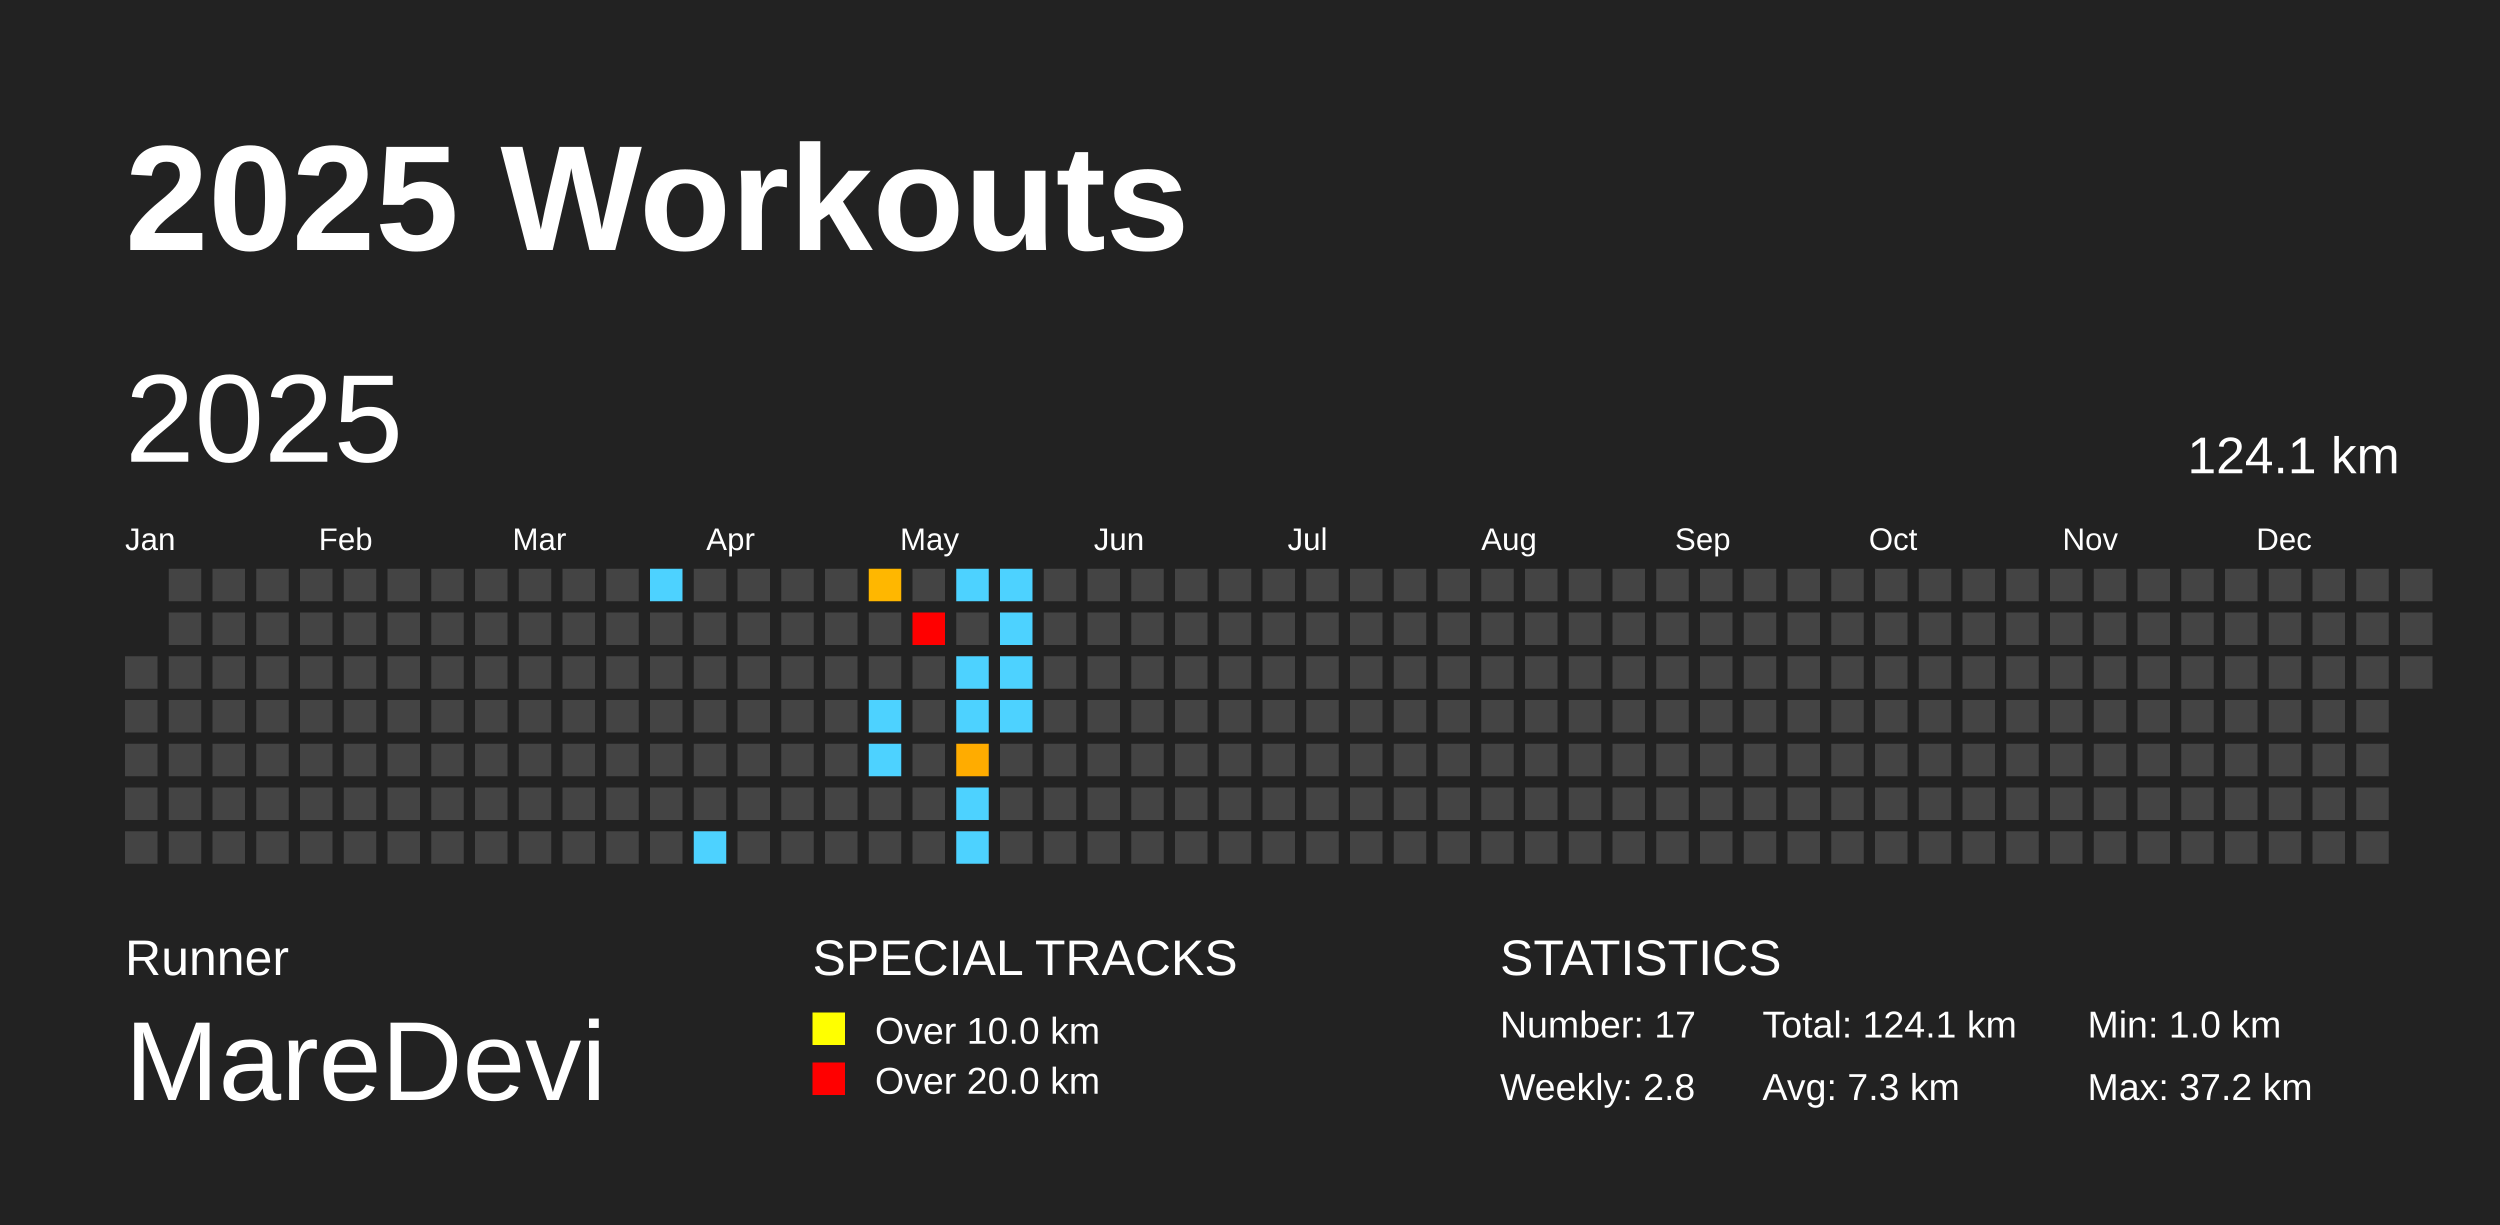
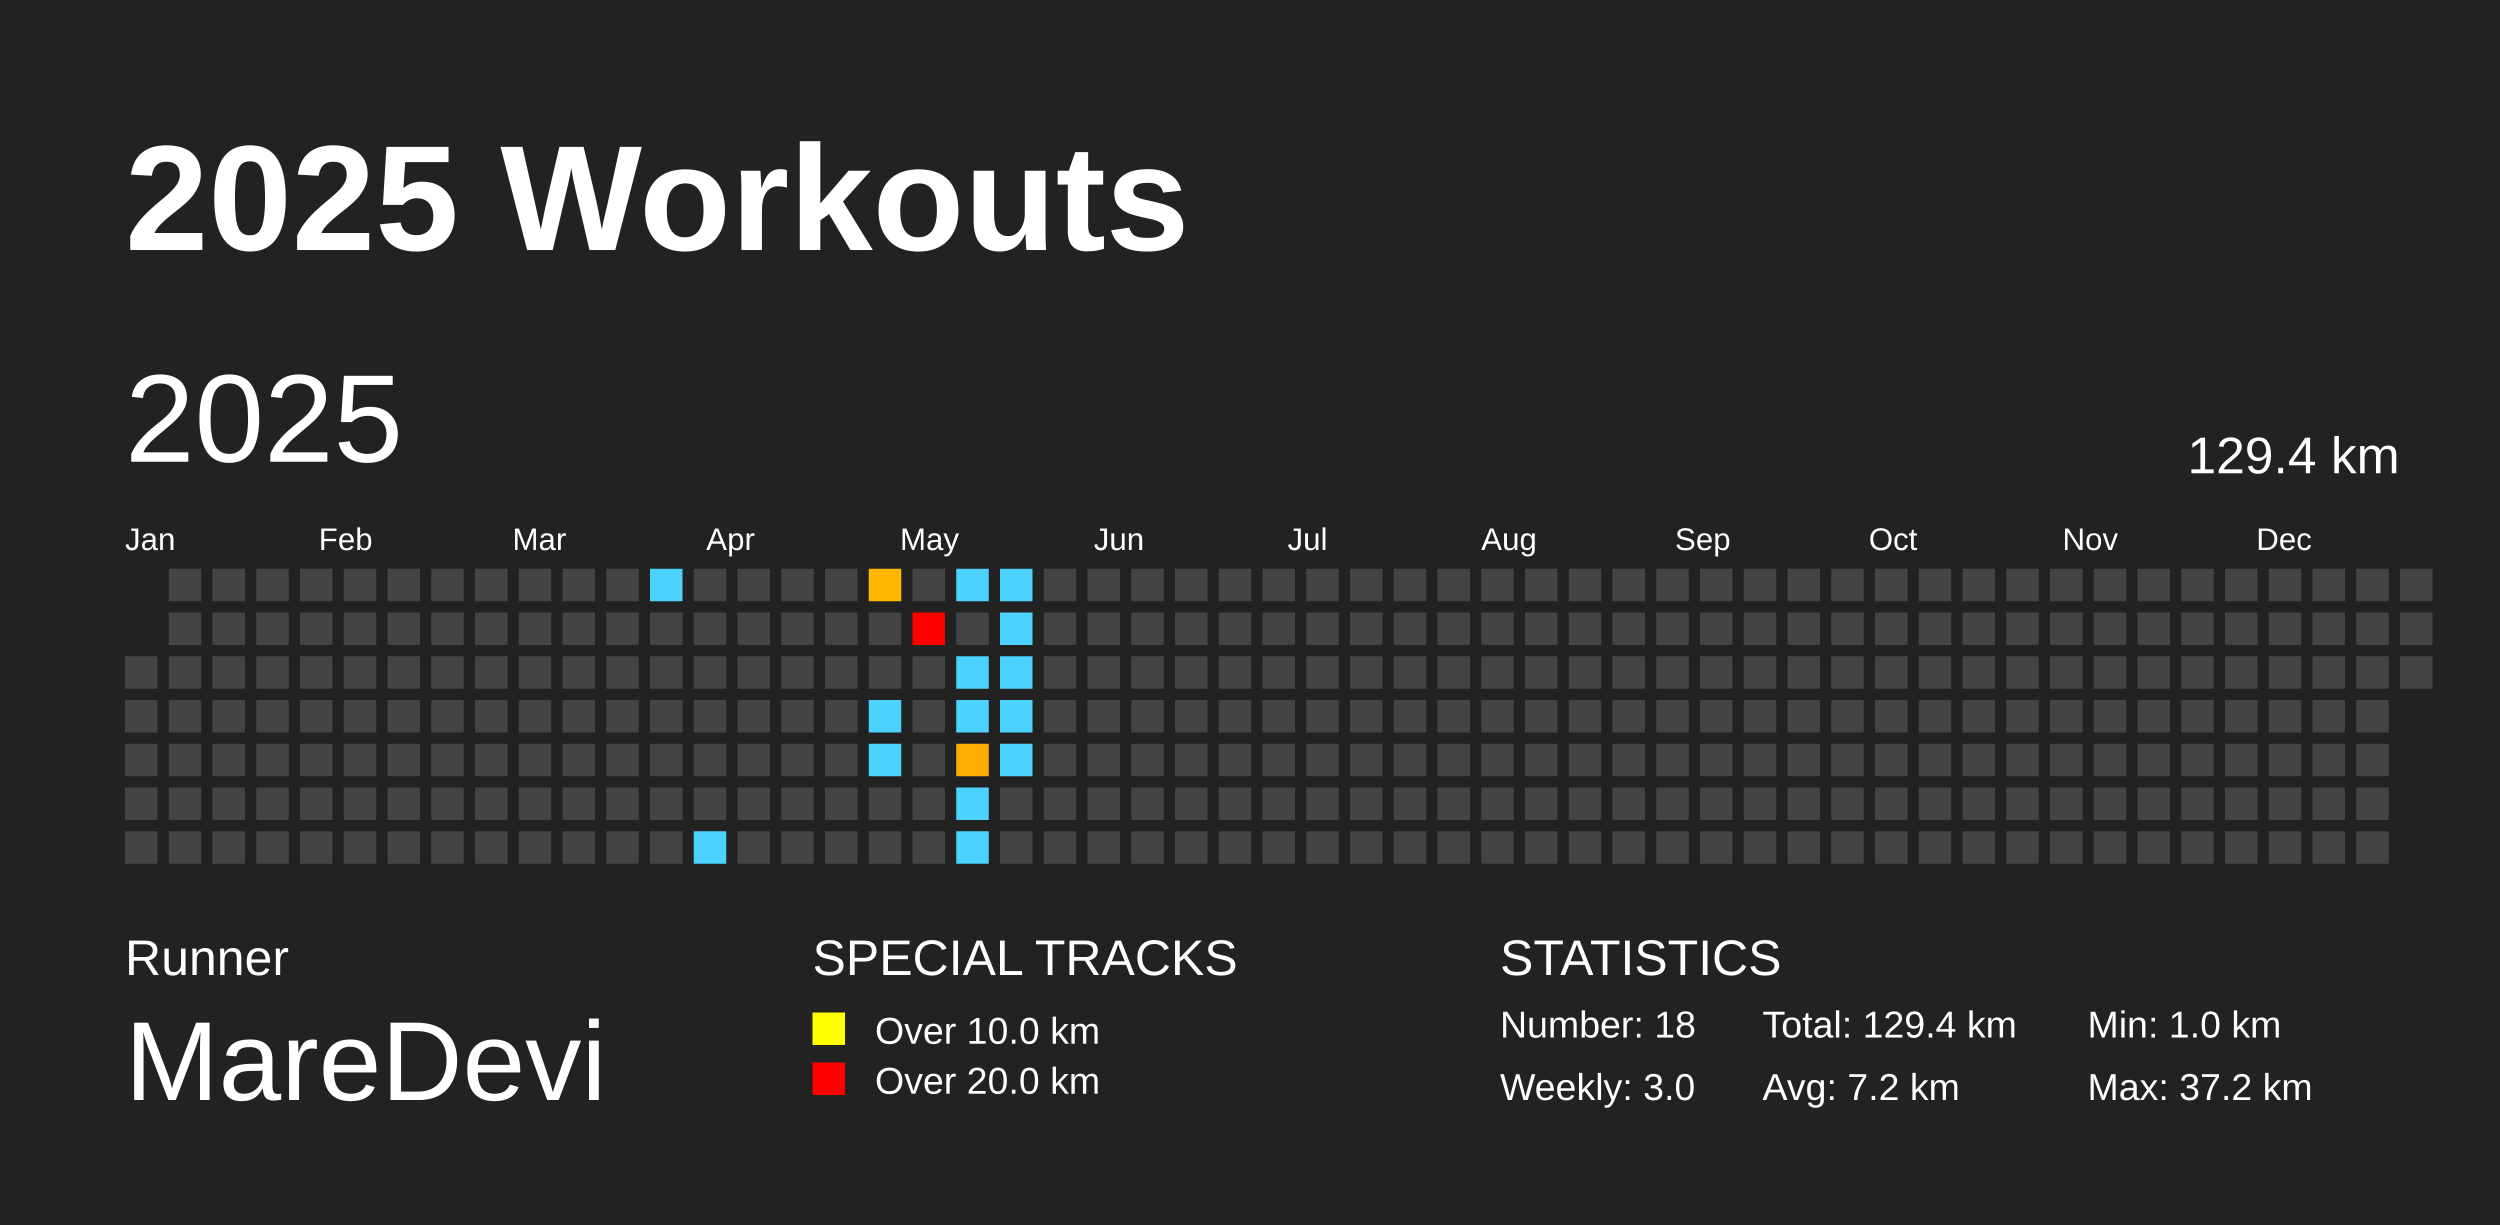
<svg xmlns="http://www.w3.org/2000/svg" baseProfile="full" height="98mm" version="1.1" viewBox="0,0,200,98" width="200mm">
  <defs />
  <rect fill="#222222" height="98" width="200" x="0" y="0" />
  <text fill="#FFFFFF" style="font-size:12px; font-family:Arial; font-weight:bold;" x="10" y="20">2025 Workouts</text>
  <text fill="#FFFFFF" style="font-size:4px; font-family:Arial" x="10" y="78">Runner</text>
  <text fill="#FFFFFF" style="font-size:9px; font-family:Arial" x="10" y="88">MareDevi</text>
  <text fill="#FFFFFF" style="font-size:4px; font-family:Arial" x="65" y="78">SPECIAL TRACKS</text>
  <rect fill="yellow" height="2.6" width="2.6" x="65" y="81" />
  <text fill="#FFFFFF" style="font-size:3px; font-family:Arial" x="70" y="83.5">Over 10.0 km</text>
  <rect fill="red" height="2.6" width="2.6" x="65" y="85" />
  <text fill="#FFFFFF" style="font-size:3px; font-family:Arial" x="70" y="87.5">Over 20.0 km</text>
  <text fill="#FFFFFF" style="font-size:4px; font-family:Arial" x="120" y="78">STATISTICS</text>
-   <text fill="#FFFFFF" style="font-size:3px; font-family:Arial" x="120" y="83">Number: 17</text>
-   <text fill="#FFFFFF" style="font-size:3px; font-family:Arial" x="120" y="88">Weekly: 2.8</text>
-   <text fill="#FFFFFF" style="font-size:3px; font-family:Arial" x="141" y="83">Total: 124.1 km</text>
-   <text fill="#FFFFFF" style="font-size:3px; font-family:Arial" x="141" y="88">Avg: 7.3 km</text>
+   <text fill="#FFFFFF" style="font-size:3px; font-family:Arial" x="120" y="83">Number: 18</text>
+   <text fill="#FFFFFF" style="font-size:3px; font-family:Arial" x="120" y="88">Weekly: 3.0</text>
+   <text fill="#FFFFFF" style="font-size:3px; font-family:Arial" x="141" y="83">Total: 129.4 km</text>
+   <text fill="#FFFFFF" style="font-size:3px; font-family:Arial" x="141" y="88">Avg: 7.2 km</text>
  <text fill="#FFFFFF" style="font-size:3px; font-family:Arial" x="167" y="83">Min: 1.0 km</text>
  <text fill="#FFFFFF" style="font-size:3px; font-family:Arial" x="167" y="88">Max: 37.2 km</text>
  <text dominant-baseline="hanging" fill="#FFFFFF" style="font-size:10.0px; font-family:Arial;" x="10" y="30">2025</text>
-   <text dominant-baseline="hanging" fill="#FFFFFF" style="font-size:4.125px; font-family:Arial;" x="175" y="35">124.1 km</text>
+   <text dominant-baseline="hanging" fill="#FFFFFF" style="font-size:4.125px; font-family:Arial;" x="175" y="35">129.4 km</text>
  <text fill="#FFFFFF" style="font-size:2.5px; font-family:Arial" x="10.0" y="44">Jan</text>
  <text fill="#FFFFFF" style="font-size:2.5px; font-family:Arial" x="25.5" y="44">Feb</text>
  <text fill="#FFFFFF" style="font-size:2.5px; font-family:Arial" x="41.0" y="44">Mar</text>
  <text fill="#FFFFFF" style="font-size:2.5px; font-family:Arial" x="56.5" y="44">Apr</text>
  <text fill="#FFFFFF" style="font-size:2.5px; font-family:Arial" x="72.0" y="44">May</text>
  <text fill="#FFFFFF" style="font-size:2.5px; font-family:Arial" x="87.5" y="44">Jun</text>
  <text fill="#FFFFFF" style="font-size:2.5px; font-family:Arial" x="103.0" y="44">Jul</text>
  <text fill="#FFFFFF" style="font-size:2.5px; font-family:Arial" x="118.5" y="44">Aug</text>
  <text fill="#FFFFFF" style="font-size:2.5px; font-family:Arial" x="134.0" y="44">Sep</text>
  <text fill="#FFFFFF" style="font-size:2.5px; font-family:Arial" x="149.5" y="44">Oct</text>
  <text fill="#FFFFFF" style="font-size:2.5px; font-family:Arial" x="165.0" y="44">Nov</text>
  <text fill="#FFFFFF" style="font-size:2.5px; font-family:Arial" x="180.5" y="44">Dec</text>
  <rect fill="#444444" height="2.6" width="2.6" x="10.0" y="52.5" />
  <rect fill="#444444" height="2.6" width="2.6" x="10.0" y="56.0" />
  <rect fill="#444444" height="2.6" width="2.6" x="10.0" y="59.5" />
  <rect fill="#444444" height="2.6" width="2.6" x="10.0" y="63.0" />
  <rect fill="#444444" height="2.6" width="2.6" x="10.0" y="66.5" />
  <rect fill="#444444" height="2.6" width="2.6" x="13.5" y="45.5" />
  <rect fill="#444444" height="2.6" width="2.6" x="13.5" y="49.0" />
  <rect fill="#444444" height="2.6" width="2.6" x="13.5" y="52.5" />
  <rect fill="#444444" height="2.6" width="2.6" x="13.5" y="56.0" />
  <rect fill="#444444" height="2.6" width="2.6" x="13.5" y="59.5" />
  <rect fill="#444444" height="2.6" width="2.6" x="13.5" y="63.0" />
  <rect fill="#444444" height="2.6" width="2.6" x="13.5" y="66.5" />
  <rect fill="#444444" height="2.6" width="2.6" x="17.0" y="45.5" />
  <rect fill="#444444" height="2.6" width="2.6" x="17.0" y="49.0" />
  <rect fill="#444444" height="2.6" width="2.6" x="17.0" y="52.5" />
  <rect fill="#444444" height="2.6" width="2.6" x="17.0" y="56.0" />
  <rect fill="#444444" height="2.6" width="2.6" x="17.0" y="59.5" />
  <rect fill="#444444" height="2.6" width="2.6" x="17.0" y="63.0" />
  <rect fill="#444444" height="2.6" width="2.6" x="17.0" y="66.5" />
  <rect fill="#444444" height="2.6" width="2.6" x="20.5" y="45.5" />
  <rect fill="#444444" height="2.6" width="2.6" x="20.5" y="49.0" />
  <rect fill="#444444" height="2.6" width="2.6" x="20.5" y="52.5" />
  <rect fill="#444444" height="2.6" width="2.6" x="20.5" y="56.0" />
  <rect fill="#444444" height="2.6" width="2.6" x="20.5" y="59.5" />
  <rect fill="#444444" height="2.6" width="2.6" x="20.5" y="63.0" />
  <rect fill="#444444" height="2.6" width="2.6" x="20.5" y="66.5" />
  <rect fill="#444444" height="2.6" width="2.6" x="24.0" y="45.5" />
  <rect fill="#444444" height="2.6" width="2.6" x="24.0" y="49.0" />
  <rect fill="#444444" height="2.6" width="2.6" x="24.0" y="52.5" />
  <rect fill="#444444" height="2.6" width="2.6" x="24.0" y="56.0" />
  <rect fill="#444444" height="2.6" width="2.6" x="24.0" y="59.5" />
  <rect fill="#444444" height="2.6" width="2.6" x="24.0" y="63.0" />
  <rect fill="#444444" height="2.6" width="2.6" x="24.0" y="66.5" />
  <rect fill="#444444" height="2.6" width="2.6" x="27.5" y="45.5" />
  <rect fill="#444444" height="2.6" width="2.6" x="27.5" y="49.0" />
  <rect fill="#444444" height="2.6" width="2.6" x="27.5" y="52.5" />
  <rect fill="#444444" height="2.6" width="2.6" x="27.5" y="56.0" />
  <rect fill="#444444" height="2.6" width="2.6" x="27.5" y="59.5" />
  <rect fill="#444444" height="2.6" width="2.6" x="27.5" y="63.0" />
  <rect fill="#444444" height="2.6" width="2.6" x="27.5" y="66.5" />
  <rect fill="#444444" height="2.6" width="2.6" x="31.0" y="45.5" />
  <rect fill="#444444" height="2.6" width="2.6" x="31.0" y="49.0" />
  <rect fill="#444444" height="2.6" width="2.6" x="31.0" y="52.5" />
  <rect fill="#444444" height="2.6" width="2.6" x="31.0" y="56.0" />
  <rect fill="#444444" height="2.6" width="2.6" x="31.0" y="59.5" />
  <rect fill="#444444" height="2.6" width="2.6" x="31.0" y="63.0" />
  <rect fill="#444444" height="2.6" width="2.6" x="31.0" y="66.5" />
  <rect fill="#444444" height="2.6" width="2.6" x="34.5" y="45.5" />
  <rect fill="#444444" height="2.6" width="2.6" x="34.5" y="49.0" />
  <rect fill="#444444" height="2.6" width="2.6" x="34.5" y="52.5" />
  <rect fill="#444444" height="2.6" width="2.6" x="34.5" y="56.0" />
  <rect fill="#444444" height="2.6" width="2.6" x="34.5" y="59.5" />
  <rect fill="#444444" height="2.6" width="2.6" x="34.5" y="63.0" />
  <rect fill="#444444" height="2.6" width="2.6" x="34.5" y="66.5" />
  <rect fill="#444444" height="2.6" width="2.6" x="38.0" y="45.5" />
  <rect fill="#444444" height="2.6" width="2.6" x="38.0" y="49.0" />
  <rect fill="#444444" height="2.6" width="2.6" x="38.0" y="52.5" />
  <rect fill="#444444" height="2.6" width="2.6" x="38.0" y="56.0" />
  <rect fill="#444444" height="2.6" width="2.6" x="38.0" y="59.5" />
  <rect fill="#444444" height="2.6" width="2.6" x="38.0" y="63.0" />
  <rect fill="#444444" height="2.6" width="2.6" x="38.0" y="66.5" />
  <rect fill="#444444" height="2.6" width="2.6" x="41.5" y="45.5" />
  <rect fill="#444444" height="2.6" width="2.6" x="41.5" y="49.0" />
  <rect fill="#444444" height="2.6" width="2.6" x="41.5" y="52.5" />
  <rect fill="#444444" height="2.6" width="2.6" x="41.5" y="56.0" />
  <rect fill="#444444" height="2.6" width="2.6" x="41.5" y="59.5" />
  <rect fill="#444444" height="2.6" width="2.6" x="41.5" y="63.0" />
  <rect fill="#444444" height="2.6" width="2.6" x="41.5" y="66.5" />
  <rect fill="#444444" height="2.6" width="2.6" x="45.0" y="45.5" />
  <rect fill="#444444" height="2.6" width="2.6" x="45.0" y="49.0" />
  <rect fill="#444444" height="2.6" width="2.6" x="45.0" y="52.5" />
  <rect fill="#444444" height="2.6" width="2.6" x="45.0" y="56.0" />
  <rect fill="#444444" height="2.6" width="2.6" x="45.0" y="59.5" />
  <rect fill="#444444" height="2.6" width="2.6" x="45.0" y="63.0" />
  <rect fill="#444444" height="2.6" width="2.6" x="45.0" y="66.5" />
  <rect fill="#444444" height="2.6" width="2.6" x="48.5" y="45.5" />
  <rect fill="#444444" height="2.6" width="2.6" x="48.5" y="49.0" />
  <rect fill="#444444" height="2.6" width="2.6" x="48.5" y="52.5" />
  <rect fill="#444444" height="2.6" width="2.6" x="48.5" y="56.0" />
  <rect fill="#444444" height="2.6" width="2.6" x="48.5" y="59.5" />
  <rect fill="#444444" height="2.6" width="2.6" x="48.5" y="63.0" />
  <rect fill="#444444" height="2.6" width="2.6" x="48.5" y="66.5" />
  <rect fill="#4dd2ff" height="2.6" width="2.6" x="52.0" y="45.5" />
  <rect fill="#444444" height="2.6" width="2.6" x="52.0" y="49.0" />
  <rect fill="#444444" height="2.6" width="2.6" x="52.0" y="52.5" />
  <rect fill="#444444" height="2.6" width="2.6" x="52.0" y="56.0" />
  <rect fill="#444444" height="2.6" width="2.6" x="52.0" y="59.5" />
  <rect fill="#444444" height="2.6" width="2.6" x="52.0" y="63.0" />
  <rect fill="#444444" height="2.6" width="2.6" x="52.0" y="66.5" />
  <rect fill="#444444" height="2.6" width="2.6" x="55.5" y="45.5" />
  <rect fill="#444444" height="2.6" width="2.6" x="55.5" y="49.0" />
  <rect fill="#444444" height="2.6" width="2.6" x="55.5" y="52.5" />
  <rect fill="#444444" height="2.6" width="2.6" x="55.5" y="56.0" />
  <rect fill="#444444" height="2.6" width="2.6" x="55.5" y="59.5" />
  <rect fill="#444444" height="2.6" width="2.6" x="55.5" y="63.0" />
  <rect fill="#4dd2ff" height="2.6" width="2.6" x="55.5" y="66.5" />
  <rect fill="#444444" height="2.6" width="2.6" x="59.0" y="45.5" />
  <rect fill="#444444" height="2.6" width="2.6" x="59.0" y="49.0" />
  <rect fill="#444444" height="2.6" width="2.6" x="59.0" y="52.5" />
  <rect fill="#444444" height="2.6" width="2.6" x="59.0" y="56.0" />
  <rect fill="#444444" height="2.6" width="2.6" x="59.0" y="59.5" />
  <rect fill="#444444" height="2.6" width="2.6" x="59.0" y="63.0" />
  <rect fill="#444444" height="2.6" width="2.6" x="59.0" y="66.5" />
  <rect fill="#444444" height="2.6" width="2.6" x="62.5" y="45.5" />
  <rect fill="#444444" height="2.6" width="2.6" x="62.5" y="49.0" />
  <rect fill="#444444" height="2.6" width="2.6" x="62.5" y="52.5" />
  <rect fill="#444444" height="2.6" width="2.6" x="62.5" y="56.0" />
  <rect fill="#444444" height="2.6" width="2.6" x="62.5" y="59.5" />
  <rect fill="#444444" height="2.6" width="2.6" x="62.5" y="63.0" />
  <rect fill="#444444" height="2.6" width="2.6" x="62.5" y="66.5" />
  <rect fill="#444444" height="2.6" width="2.6" x="66.0" y="45.5" />
  <rect fill="#444444" height="2.6" width="2.6" x="66.0" y="49.0" />
  <rect fill="#444444" height="2.6" width="2.6" x="66.0" y="52.5" />
  <rect fill="#444444" height="2.6" width="2.6" x="66.0" y="56.0" />
  <rect fill="#444444" height="2.6" width="2.6" x="66.0" y="59.5" />
  <rect fill="#444444" height="2.6" width="2.6" x="66.0" y="63.0" />
  <rect fill="#444444" height="2.6" width="2.6" x="66.0" y="66.5" />
  <rect fill="#ffb700" height="2.6" width="2.6" x="69.5" y="45.5" />
  <rect fill="#444444" height="2.6" width="2.6" x="69.5" y="49.0" />
  <rect fill="#444444" height="2.6" width="2.6" x="69.5" y="52.5" />
  <rect fill="#4dd2ff" height="2.6" width="2.6" x="69.5" y="56.0" />
  <rect fill="#4dd2ff" height="2.6" width="2.6" x="69.5" y="59.5" />
  <rect fill="#444444" height="2.6" width="2.6" x="69.5" y="63.0" />
  <rect fill="#444444" height="2.6" width="2.6" x="69.5" y="66.5" />
  <rect fill="#444444" height="2.6" width="2.6" x="73.0" y="45.5" />
  <rect fill="red" height="2.6" width="2.6" x="73.0" y="49.0" />
  <rect fill="#444444" height="2.6" width="2.6" x="73.0" y="52.5" />
  <rect fill="#444444" height="2.6" width="2.6" x="73.0" y="56.0" />
  <rect fill="#444444" height="2.6" width="2.6" x="73.0" y="59.5" />
  <rect fill="#444444" height="2.6" width="2.6" x="73.0" y="63.0" />
  <rect fill="#444444" height="2.6" width="2.6" x="73.0" y="66.5" />
  <rect fill="#4dd2ff" height="2.6" width="2.6" x="76.5" y="45.5" />
  <rect fill="#444444" height="2.6" width="2.6" x="76.5" y="49.0" />
  <rect fill="#4dd2ff" height="2.6" width="2.6" x="76.5" y="52.5" />
  <rect fill="#4dd2ff" height="2.6" width="2.6" x="76.5" y="56.0" />
  <rect fill="#ffac00" height="2.6" width="2.6" x="76.5" y="59.5" />
  <rect fill="#4dd2ff" height="2.6" width="2.6" x="76.5" y="63.0" />
  <rect fill="#4dd2ff" height="2.6" width="2.6" x="76.5" y="66.5" />
  <rect fill="#4dd2ff" height="2.6" width="2.6" x="80.0" y="45.5" />
  <rect fill="#4dd2ff" height="2.6" width="2.6" x="80.0" y="49.0" />
  <rect fill="#4dd2ff" height="2.6" width="2.6" x="80.0" y="52.5" />
  <rect fill="#4dd2ff" height="2.6" width="2.6" x="80.0" y="56.0" />
-   <rect fill="#444444" height="2.6" width="2.6" x="80.0" y="59.5" />
+   <rect fill="#4dd2ff" height="2.6" width="2.6" x="80.0" y="59.5" />
  <rect fill="#444444" height="2.6" width="2.6" x="80.0" y="63.0" />
  <rect fill="#444444" height="2.6" width="2.6" x="80.0" y="66.5" />
  <rect fill="#444444" height="2.6" width="2.6" x="83.5" y="45.5" />
  <rect fill="#444444" height="2.6" width="2.6" x="83.5" y="49.0" />
  <rect fill="#444444" height="2.6" width="2.6" x="83.5" y="52.5" />
  <rect fill="#444444" height="2.6" width="2.6" x="83.5" y="56.0" />
  <rect fill="#444444" height="2.6" width="2.6" x="83.5" y="59.5" />
  <rect fill="#444444" height="2.6" width="2.6" x="83.5" y="63.0" />
  <rect fill="#444444" height="2.6" width="2.6" x="83.5" y="66.5" />
  <rect fill="#444444" height="2.6" width="2.6" x="87.0" y="45.5" />
  <rect fill="#444444" height="2.6" width="2.6" x="87.0" y="49.0" />
  <rect fill="#444444" height="2.6" width="2.6" x="87.0" y="52.5" />
  <rect fill="#444444" height="2.6" width="2.6" x="87.0" y="56.0" />
  <rect fill="#444444" height="2.6" width="2.6" x="87.0" y="59.5" />
  <rect fill="#444444" height="2.6" width="2.6" x="87.0" y="63.0" />
  <rect fill="#444444" height="2.6" width="2.6" x="87.0" y="66.5" />
  <rect fill="#444444" height="2.6" width="2.6" x="90.5" y="45.5" />
  <rect fill="#444444" height="2.6" width="2.6" x="90.5" y="49.0" />
  <rect fill="#444444" height="2.6" width="2.6" x="90.5" y="52.5" />
  <rect fill="#444444" height="2.6" width="2.6" x="90.5" y="56.0" />
  <rect fill="#444444" height="2.6" width="2.6" x="90.5" y="59.5" />
  <rect fill="#444444" height="2.6" width="2.6" x="90.5" y="63.0" />
  <rect fill="#444444" height="2.6" width="2.6" x="90.5" y="66.5" />
  <rect fill="#444444" height="2.6" width="2.6" x="94.0" y="45.5" />
  <rect fill="#444444" height="2.6" width="2.6" x="94.0" y="49.0" />
  <rect fill="#444444" height="2.6" width="2.6" x="94.0" y="52.5" />
  <rect fill="#444444" height="2.6" width="2.6" x="94.0" y="56.0" />
  <rect fill="#444444" height="2.6" width="2.6" x="94.0" y="59.5" />
  <rect fill="#444444" height="2.6" width="2.6" x="94.0" y="63.0" />
  <rect fill="#444444" height="2.6" width="2.6" x="94.0" y="66.5" />
  <rect fill="#444444" height="2.6" width="2.6" x="97.5" y="45.5" />
  <rect fill="#444444" height="2.6" width="2.6" x="97.5" y="49.0" />
  <rect fill="#444444" height="2.6" width="2.6" x="97.5" y="52.5" />
  <rect fill="#444444" height="2.6" width="2.6" x="97.5" y="56.0" />
  <rect fill="#444444" height="2.6" width="2.6" x="97.5" y="59.5" />
  <rect fill="#444444" height="2.6" width="2.6" x="97.5" y="63.0" />
  <rect fill="#444444" height="2.6" width="2.6" x="97.5" y="66.5" />
  <rect fill="#444444" height="2.6" width="2.6" x="101.0" y="45.5" />
  <rect fill="#444444" height="2.6" width="2.6" x="101.0" y="49.0" />
  <rect fill="#444444" height="2.6" width="2.6" x="101.0" y="52.5" />
  <rect fill="#444444" height="2.6" width="2.6" x="101.0" y="56.0" />
  <rect fill="#444444" height="2.6" width="2.6" x="101.0" y="59.5" />
  <rect fill="#444444" height="2.6" width="2.6" x="101.0" y="63.0" />
  <rect fill="#444444" height="2.6" width="2.6" x="101.0" y="66.5" />
  <rect fill="#444444" height="2.6" width="2.6" x="104.5" y="45.5" />
  <rect fill="#444444" height="2.6" width="2.6" x="104.5" y="49.0" />
  <rect fill="#444444" height="2.6" width="2.6" x="104.5" y="52.5" />
  <rect fill="#444444" height="2.6" width="2.6" x="104.5" y="56.0" />
  <rect fill="#444444" height="2.6" width="2.6" x="104.5" y="59.5" />
  <rect fill="#444444" height="2.6" width="2.6" x="104.5" y="63.0" />
  <rect fill="#444444" height="2.6" width="2.6" x="104.5" y="66.5" />
  <rect fill="#444444" height="2.6" width="2.6" x="108.0" y="45.5" />
  <rect fill="#444444" height="2.6" width="2.6" x="108.0" y="49.0" />
  <rect fill="#444444" height="2.6" width="2.6" x="108.0" y="52.5" />
  <rect fill="#444444" height="2.6" width="2.6" x="108.0" y="56.0" />
  <rect fill="#444444" height="2.6" width="2.6" x="108.0" y="59.5" />
  <rect fill="#444444" height="2.6" width="2.6" x="108.0" y="63.0" />
  <rect fill="#444444" height="2.6" width="2.6" x="108.0" y="66.5" />
  <rect fill="#444444" height="2.6" width="2.6" x="111.5" y="45.5" />
  <rect fill="#444444" height="2.6" width="2.6" x="111.5" y="49.0" />
  <rect fill="#444444" height="2.6" width="2.6" x="111.5" y="52.5" />
  <rect fill="#444444" height="2.6" width="2.6" x="111.5" y="56.0" />
  <rect fill="#444444" height="2.6" width="2.6" x="111.5" y="59.5" />
  <rect fill="#444444" height="2.6" width="2.6" x="111.5" y="63.0" />
  <rect fill="#444444" height="2.6" width="2.6" x="111.5" y="66.5" />
  <rect fill="#444444" height="2.6" width="2.6" x="115.0" y="45.5" />
  <rect fill="#444444" height="2.6" width="2.6" x="115.0" y="49.0" />
  <rect fill="#444444" height="2.6" width="2.6" x="115.0" y="52.5" />
  <rect fill="#444444" height="2.6" width="2.6" x="115.0" y="56.0" />
  <rect fill="#444444" height="2.6" width="2.6" x="115.0" y="59.5" />
  <rect fill="#444444" height="2.6" width="2.6" x="115.0" y="63.0" />
  <rect fill="#444444" height="2.6" width="2.6" x="115.0" y="66.5" />
  <rect fill="#444444" height="2.6" width="2.6" x="118.5" y="45.5" />
  <rect fill="#444444" height="2.6" width="2.6" x="118.5" y="49.0" />
  <rect fill="#444444" height="2.6" width="2.6" x="118.5" y="52.5" />
  <rect fill="#444444" height="2.6" width="2.6" x="118.5" y="56.0" />
  <rect fill="#444444" height="2.6" width="2.6" x="118.5" y="59.5" />
  <rect fill="#444444" height="2.6" width="2.6" x="118.5" y="63.0" />
  <rect fill="#444444" height="2.6" width="2.6" x="118.5" y="66.5" />
  <rect fill="#444444" height="2.6" width="2.6" x="122.0" y="45.5" />
  <rect fill="#444444" height="2.6" width="2.6" x="122.0" y="49.0" />
  <rect fill="#444444" height="2.6" width="2.6" x="122.0" y="52.5" />
  <rect fill="#444444" height="2.6" width="2.6" x="122.0" y="56.0" />
  <rect fill="#444444" height="2.6" width="2.6" x="122.0" y="59.5" />
  <rect fill="#444444" height="2.6" width="2.6" x="122.0" y="63.0" />
  <rect fill="#444444" height="2.6" width="2.6" x="122.0" y="66.5" />
  <rect fill="#444444" height="2.6" width="2.6" x="125.5" y="45.5" />
  <rect fill="#444444" height="2.6" width="2.6" x="125.5" y="49.0" />
  <rect fill="#444444" height="2.6" width="2.6" x="125.5" y="52.5" />
  <rect fill="#444444" height="2.6" width="2.6" x="125.5" y="56.0" />
  <rect fill="#444444" height="2.6" width="2.6" x="125.5" y="59.5" />
  <rect fill="#444444" height="2.6" width="2.6" x="125.5" y="63.0" />
  <rect fill="#444444" height="2.6" width="2.6" x="125.5" y="66.5" />
  <rect fill="#444444" height="2.6" width="2.6" x="129.0" y="45.5" />
  <rect fill="#444444" height="2.6" width="2.6" x="129.0" y="49.0" />
  <rect fill="#444444" height="2.6" width="2.6" x="129.0" y="52.5" />
  <rect fill="#444444" height="2.6" width="2.6" x="129.0" y="56.0" />
  <rect fill="#444444" height="2.6" width="2.6" x="129.0" y="59.5" />
  <rect fill="#444444" height="2.6" width="2.6" x="129.0" y="63.0" />
  <rect fill="#444444" height="2.6" width="2.6" x="129.0" y="66.5" />
  <rect fill="#444444" height="2.6" width="2.6" x="132.5" y="45.5" />
  <rect fill="#444444" height="2.6" width="2.6" x="132.5" y="49.0" />
  <rect fill="#444444" height="2.6" width="2.6" x="132.5" y="52.5" />
  <rect fill="#444444" height="2.6" width="2.6" x="132.5" y="56.0" />
  <rect fill="#444444" height="2.6" width="2.6" x="132.5" y="59.5" />
  <rect fill="#444444" height="2.6" width="2.6" x="132.5" y="63.0" />
  <rect fill="#444444" height="2.6" width="2.6" x="132.5" y="66.5" />
  <rect fill="#444444" height="2.6" width="2.6" x="136.0" y="45.5" />
  <rect fill="#444444" height="2.6" width="2.6" x="136.0" y="49.0" />
  <rect fill="#444444" height="2.6" width="2.6" x="136.0" y="52.5" />
  <rect fill="#444444" height="2.6" width="2.6" x="136.0" y="56.0" />
  <rect fill="#444444" height="2.6" width="2.6" x="136.0" y="59.5" />
  <rect fill="#444444" height="2.6" width="2.6" x="136.0" y="63.0" />
  <rect fill="#444444" height="2.6" width="2.6" x="136.0" y="66.5" />
  <rect fill="#444444" height="2.6" width="2.6" x="139.5" y="45.5" />
  <rect fill="#444444" height="2.6" width="2.6" x="139.5" y="49.0" />
  <rect fill="#444444" height="2.6" width="2.6" x="139.5" y="52.5" />
  <rect fill="#444444" height="2.6" width="2.6" x="139.5" y="56.0" />
  <rect fill="#444444" height="2.6" width="2.6" x="139.5" y="59.5" />
  <rect fill="#444444" height="2.6" width="2.6" x="139.5" y="63.0" />
  <rect fill="#444444" height="2.6" width="2.6" x="139.5" y="66.5" />
  <rect fill="#444444" height="2.6" width="2.6" x="143.0" y="45.5" />
  <rect fill="#444444" height="2.6" width="2.6" x="143.0" y="49.0" />
  <rect fill="#444444" height="2.6" width="2.6" x="143.0" y="52.5" />
  <rect fill="#444444" height="2.6" width="2.6" x="143.0" y="56.0" />
  <rect fill="#444444" height="2.6" width="2.6" x="143.0" y="59.5" />
  <rect fill="#444444" height="2.6" width="2.6" x="143.0" y="63.0" />
  <rect fill="#444444" height="2.6" width="2.6" x="143.0" y="66.5" />
  <rect fill="#444444" height="2.6" width="2.6" x="146.5" y="45.5" />
  <rect fill="#444444" height="2.6" width="2.6" x="146.5" y="49.0" />
  <rect fill="#444444" height="2.6" width="2.6" x="146.5" y="52.5" />
  <rect fill="#444444" height="2.6" width="2.6" x="146.5" y="56.0" />
  <rect fill="#444444" height="2.6" width="2.6" x="146.5" y="59.5" />
  <rect fill="#444444" height="2.6" width="2.6" x="146.5" y="63.0" />
  <rect fill="#444444" height="2.6" width="2.6" x="146.5" y="66.5" />
  <rect fill="#444444" height="2.6" width="2.6" x="150.0" y="45.5" />
  <rect fill="#444444" height="2.6" width="2.6" x="150.0" y="49.0" />
  <rect fill="#444444" height="2.6" width="2.6" x="150.0" y="52.5" />
  <rect fill="#444444" height="2.6" width="2.6" x="150.0" y="56.0" />
  <rect fill="#444444" height="2.6" width="2.6" x="150.0" y="59.5" />
  <rect fill="#444444" height="2.6" width="2.6" x="150.0" y="63.0" />
  <rect fill="#444444" height="2.6" width="2.6" x="150.0" y="66.5" />
  <rect fill="#444444" height="2.6" width="2.6" x="153.5" y="45.5" />
  <rect fill="#444444" height="2.6" width="2.6" x="153.5" y="49.0" />
  <rect fill="#444444" height="2.6" width="2.6" x="153.5" y="52.5" />
  <rect fill="#444444" height="2.6" width="2.6" x="153.5" y="56.0" />
  <rect fill="#444444" height="2.6" width="2.6" x="153.5" y="59.5" />
  <rect fill="#444444" height="2.6" width="2.6" x="153.5" y="63.0" />
  <rect fill="#444444" height="2.6" width="2.6" x="153.5" y="66.5" />
  <rect fill="#444444" height="2.6" width="2.6" x="157.0" y="45.5" />
  <rect fill="#444444" height="2.6" width="2.6" x="157.0" y="49.0" />
  <rect fill="#444444" height="2.6" width="2.6" x="157.0" y="52.5" />
  <rect fill="#444444" height="2.6" width="2.6" x="157.0" y="56.0" />
  <rect fill="#444444" height="2.6" width="2.6" x="157.0" y="59.5" />
  <rect fill="#444444" height="2.6" width="2.6" x="157.0" y="63.0" />
  <rect fill="#444444" height="2.6" width="2.6" x="157.0" y="66.5" />
  <rect fill="#444444" height="2.6" width="2.6" x="160.5" y="45.5" />
  <rect fill="#444444" height="2.6" width="2.6" x="160.5" y="49.0" />
  <rect fill="#444444" height="2.6" width="2.6" x="160.5" y="52.5" />
  <rect fill="#444444" height="2.6" width="2.6" x="160.5" y="56.0" />
  <rect fill="#444444" height="2.6" width="2.6" x="160.5" y="59.5" />
  <rect fill="#444444" height="2.6" width="2.6" x="160.5" y="63.0" />
  <rect fill="#444444" height="2.6" width="2.6" x="160.5" y="66.5" />
  <rect fill="#444444" height="2.6" width="2.6" x="164.0" y="45.5" />
  <rect fill="#444444" height="2.6" width="2.6" x="164.0" y="49.0" />
  <rect fill="#444444" height="2.6" width="2.6" x="164.0" y="52.5" />
  <rect fill="#444444" height="2.6" width="2.6" x="164.0" y="56.0" />
  <rect fill="#444444" height="2.6" width="2.6" x="164.0" y="59.5" />
  <rect fill="#444444" height="2.6" width="2.6" x="164.0" y="63.0" />
  <rect fill="#444444" height="2.6" width="2.6" x="164.0" y="66.5" />
  <rect fill="#444444" height="2.6" width="2.6" x="167.5" y="45.5" />
  <rect fill="#444444" height="2.6" width="2.6" x="167.5" y="49.0" />
  <rect fill="#444444" height="2.6" width="2.6" x="167.5" y="52.5" />
  <rect fill="#444444" height="2.6" width="2.6" x="167.5" y="56.0" />
  <rect fill="#444444" height="2.6" width="2.6" x="167.5" y="59.5" />
  <rect fill="#444444" height="2.6" width="2.6" x="167.5" y="63.0" />
  <rect fill="#444444" height="2.6" width="2.6" x="167.5" y="66.5" />
  <rect fill="#444444" height="2.6" width="2.6" x="171.0" y="45.5" />
  <rect fill="#444444" height="2.6" width="2.6" x="171.0" y="49.0" />
  <rect fill="#444444" height="2.6" width="2.6" x="171.0" y="52.5" />
  <rect fill="#444444" height="2.6" width="2.6" x="171.0" y="56.0" />
  <rect fill="#444444" height="2.6" width="2.6" x="171.0" y="59.5" />
  <rect fill="#444444" height="2.6" width="2.6" x="171.0" y="63.0" />
  <rect fill="#444444" height="2.6" width="2.6" x="171.0" y="66.5" />
  <rect fill="#444444" height="2.6" width="2.6" x="174.5" y="45.5" />
  <rect fill="#444444" height="2.6" width="2.6" x="174.5" y="49.0" />
  <rect fill="#444444" height="2.6" width="2.6" x="174.5" y="52.5" />
  <rect fill="#444444" height="2.6" width="2.6" x="174.5" y="56.0" />
  <rect fill="#444444" height="2.6" width="2.6" x="174.5" y="59.5" />
  <rect fill="#444444" height="2.6" width="2.6" x="174.5" y="63.0" />
  <rect fill="#444444" height="2.6" width="2.6" x="174.5" y="66.5" />
  <rect fill="#444444" height="2.6" width="2.6" x="178.0" y="45.5" />
  <rect fill="#444444" height="2.6" width="2.6" x="178.0" y="49.0" />
  <rect fill="#444444" height="2.6" width="2.6" x="178.0" y="52.5" />
  <rect fill="#444444" height="2.6" width="2.6" x="178.0" y="56.0" />
  <rect fill="#444444" height="2.6" width="2.6" x="178.0" y="59.5" />
  <rect fill="#444444" height="2.6" width="2.6" x="178.0" y="63.0" />
  <rect fill="#444444" height="2.6" width="2.6" x="178.0" y="66.5" />
  <rect fill="#444444" height="2.6" width="2.6" x="181.5" y="45.5" />
  <rect fill="#444444" height="2.6" width="2.6" x="181.5" y="49.0" />
  <rect fill="#444444" height="2.6" width="2.6" x="181.5" y="52.5" />
  <rect fill="#444444" height="2.6" width="2.6" x="181.5" y="56.0" />
  <rect fill="#444444" height="2.6" width="2.6" x="181.5" y="59.5" />
  <rect fill="#444444" height="2.6" width="2.6" x="181.5" y="63.0" />
  <rect fill="#444444" height="2.6" width="2.6" x="181.5" y="66.5" />
  <rect fill="#444444" height="2.6" width="2.6" x="185.0" y="45.5" />
  <rect fill="#444444" height="2.6" width="2.6" x="185.0" y="49.0" />
  <rect fill="#444444" height="2.6" width="2.6" x="185.0" y="52.5" />
  <rect fill="#444444" height="2.6" width="2.6" x="185.0" y="56.0" />
  <rect fill="#444444" height="2.6" width="2.6" x="185.0" y="59.5" />
  <rect fill="#444444" height="2.6" width="2.6" x="185.0" y="63.0" />
  <rect fill="#444444" height="2.6" width="2.6" x="185.0" y="66.5" />
  <rect fill="#444444" height="2.6" width="2.6" x="188.5" y="45.5" />
  <rect fill="#444444" height="2.6" width="2.6" x="188.5" y="49.0" />
  <rect fill="#444444" height="2.6" width="2.6" x="188.5" y="52.5" />
  <rect fill="#444444" height="2.6" width="2.6" x="188.5" y="56.0" />
  <rect fill="#444444" height="2.6" width="2.6" x="188.5" y="59.5" />
  <rect fill="#444444" height="2.6" width="2.6" x="188.5" y="63.0" />
  <rect fill="#444444" height="2.6" width="2.6" x="188.5" y="66.5" />
  <rect fill="#444444" height="2.6" width="2.6" x="192.0" y="45.5" />
  <rect fill="#444444" height="2.6" width="2.6" x="192.0" y="49.0" />
  <rect fill="#444444" height="2.6" width="2.6" x="192.0" y="52.5" />
</svg>
